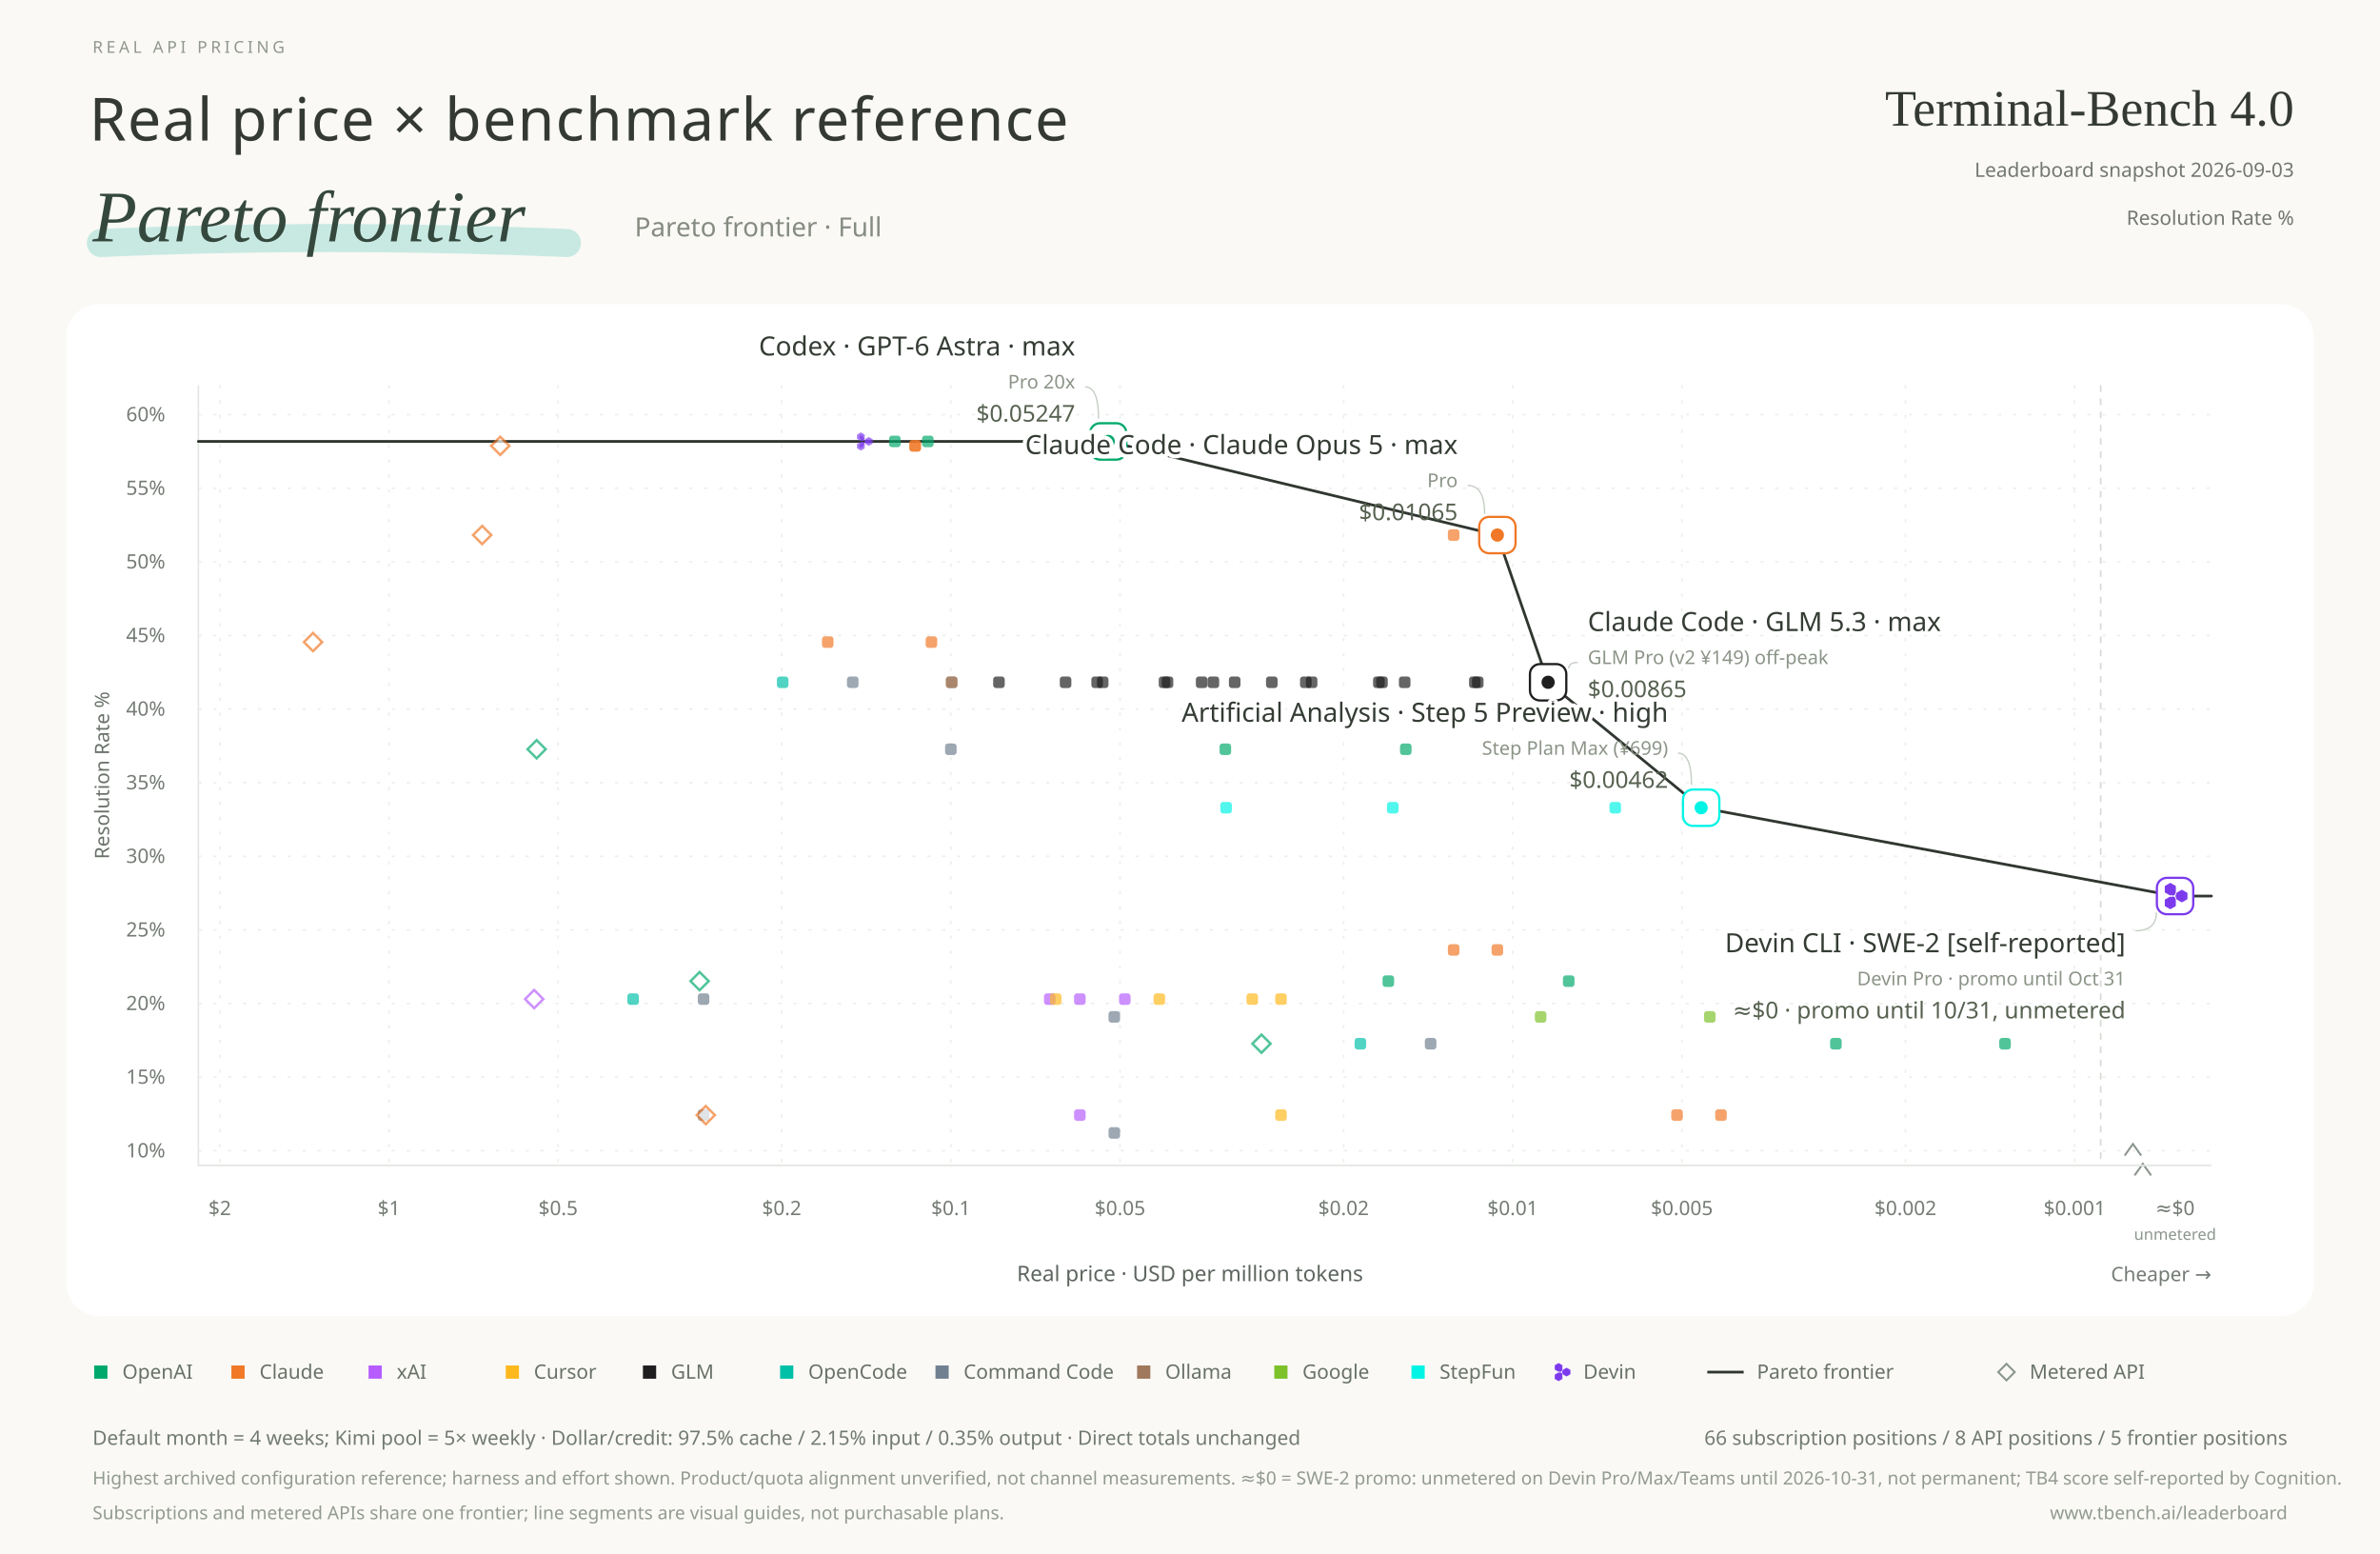
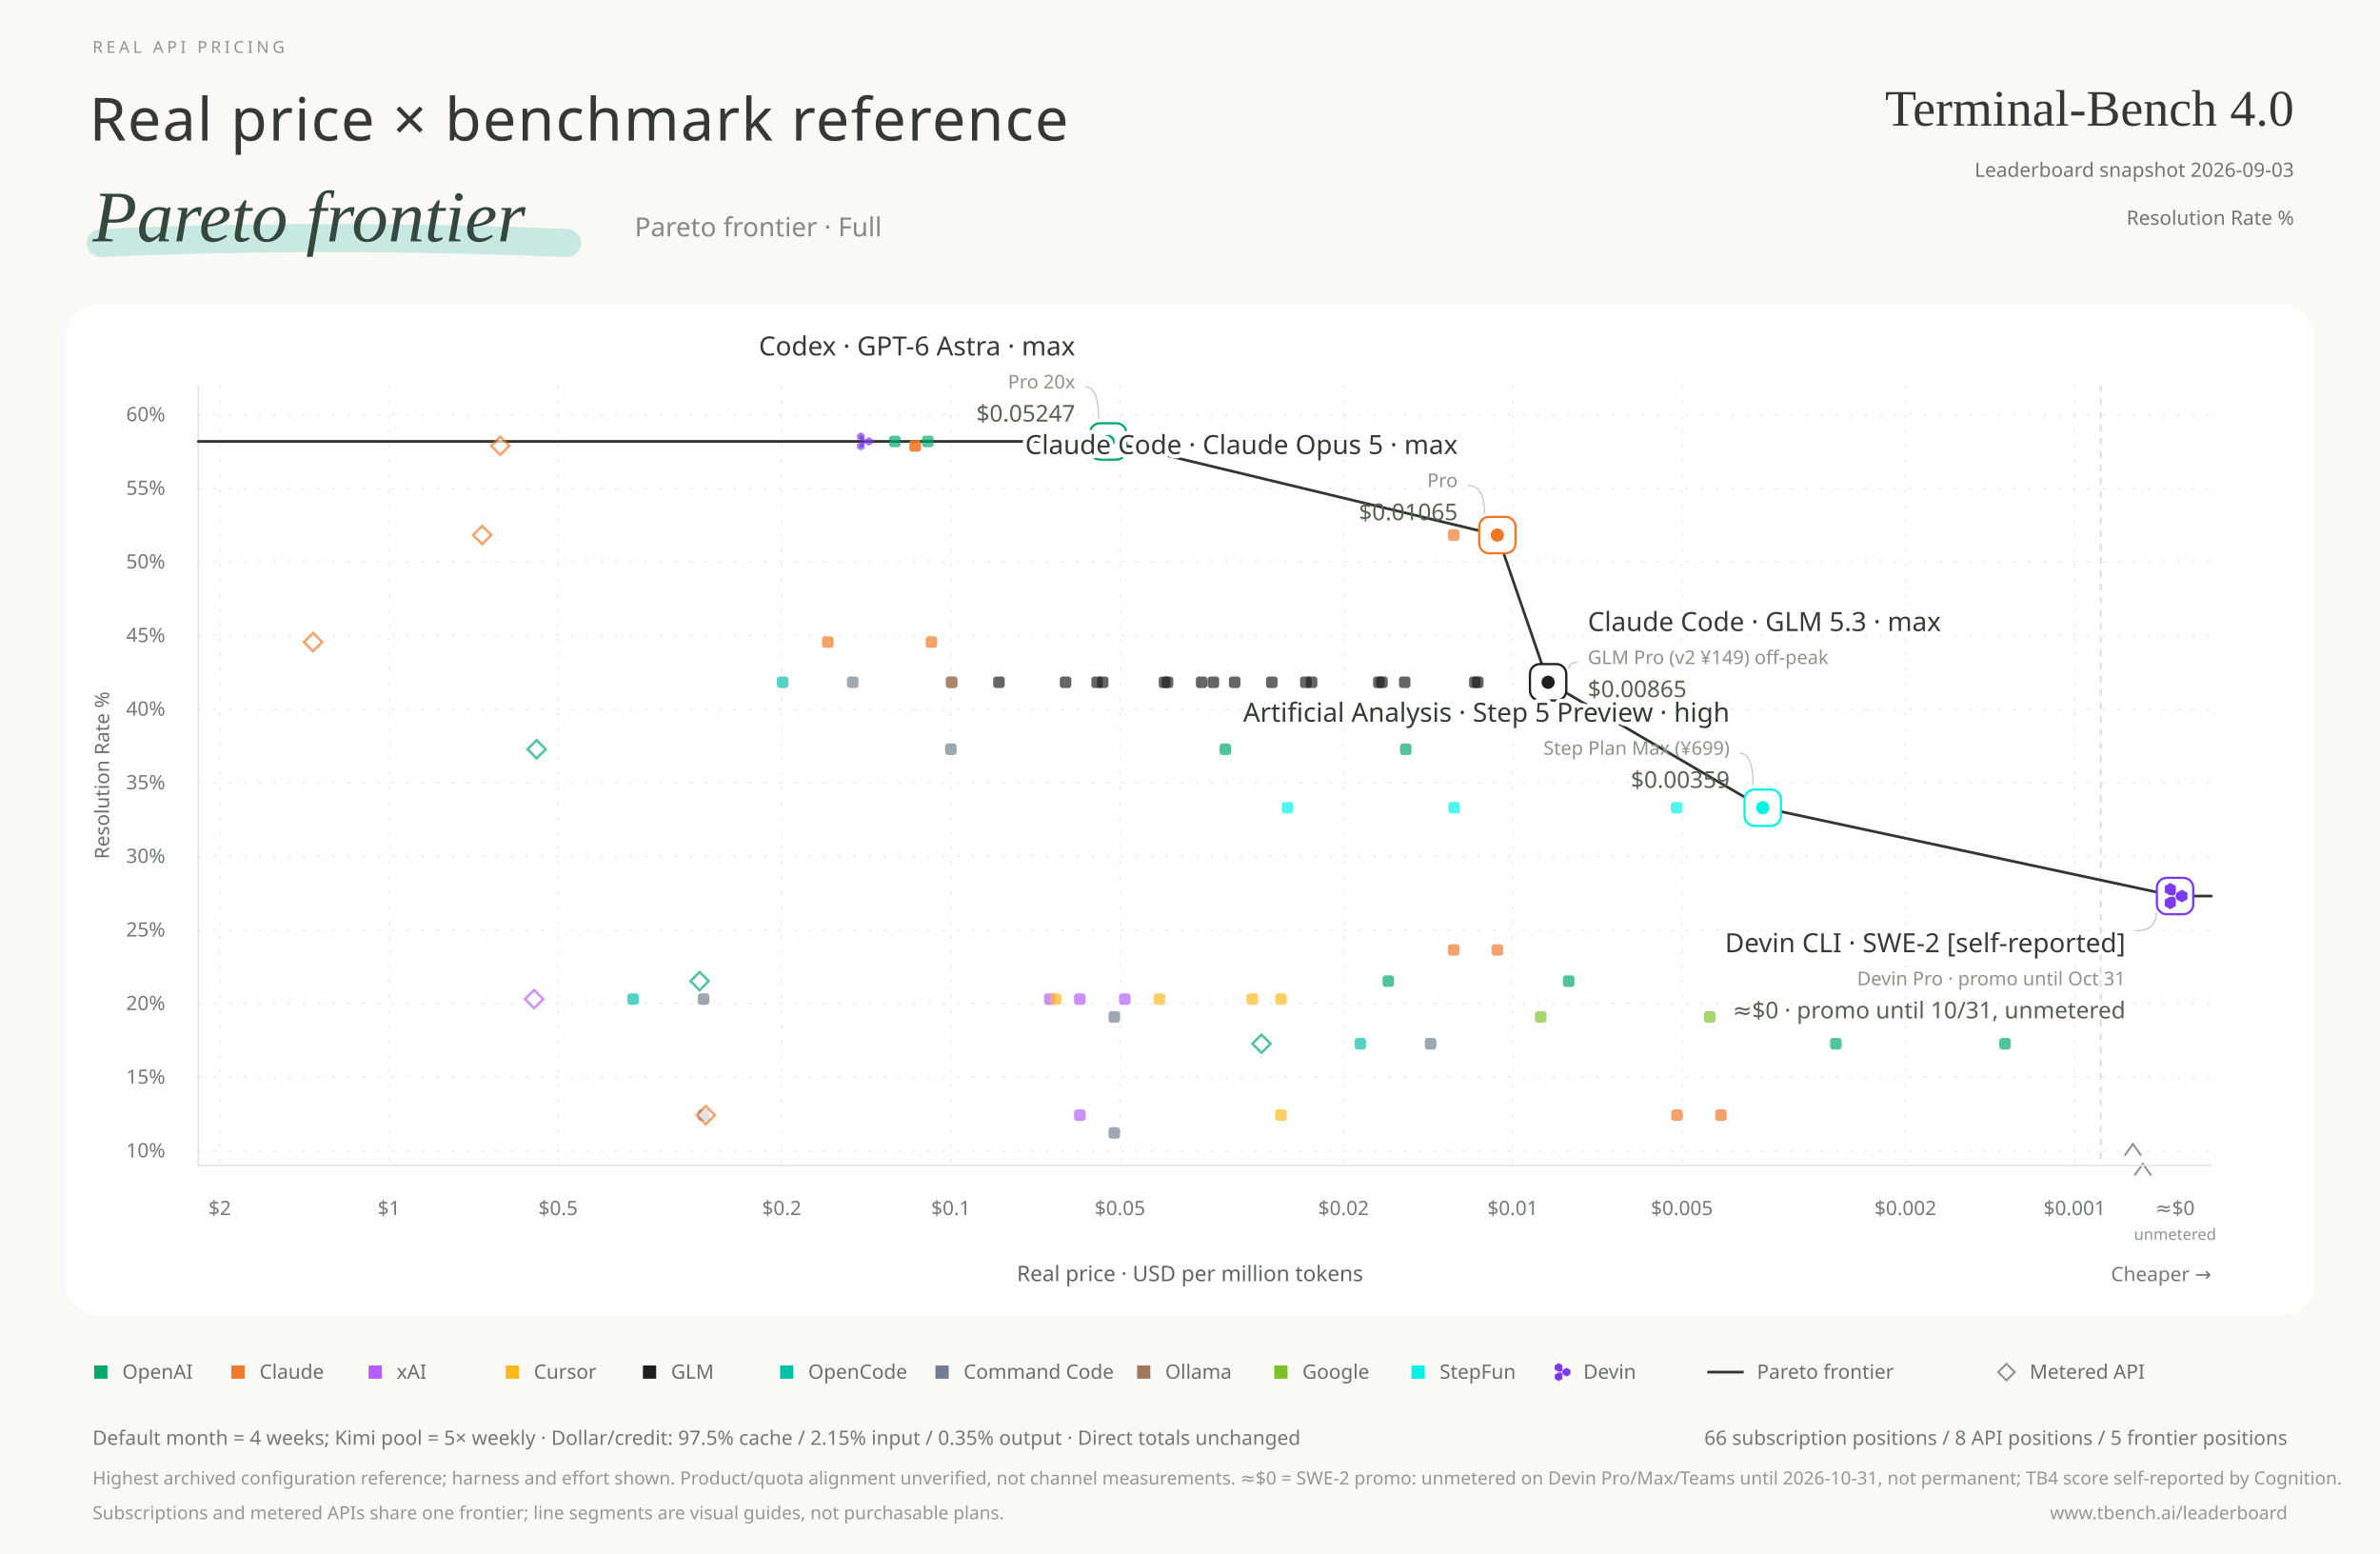
<svg xmlns="http://www.w3.org/2000/svg" width="1440" height="940" viewBox="0 0 1440 940" role="img" aria-labelledby="title desc">
  <style>text{font-family:"Microsoft YaHei","Segoe UI",sans-serif} .serif{font-family:"Times New Roman",serif} .number{font-family:"Segoe UI",sans-serif;font-variant-numeric:tabular-nums} .label-name{paint-order:stroke;stroke:#fff;stroke-width:5px;stroke-linejoin:round} .point:hover{opacity:1}</style>
  <rect width="1440" height="940" fill="#FAF9F6" />
  <text x="56.000" y="32.000" font-size="10" fill="#90968D" text-anchor="start" font-weight="400" letter-spacing="2.1">REAL API PRICING</text>
  <text x="54.000" y="85.000" font-size="36" fill="#343A33" text-anchor="start" font-weight="300" letter-spacing=".8">Real price × benchmark reference</text>
  <path d="M61 147 Q197 141 343 147" stroke="#9FDDD0" stroke-width="17" stroke-linecap="round" opacity=".55" fill="none" />
  <text x="56.000" y="146.000" font-size="44" fill="#35483E" text-anchor="start" font-weight="400" class="serif" font-style="italic">Pareto frontier</text>
  <text x="384.000" y="143.000" font-size="16" fill="#858B81" text-anchor="start" font-weight="300">Pareto frontier · Full</text>
  <text x="1388.000" y="76.000" font-size="31" fill="#343A33" text-anchor="end" font-weight="400" class="serif">Terminal-Bench 4.0</text>
  <text x="1388.000" y="107.000" font-size="12" fill="#737771" text-anchor="end" font-weight="400">Leaderboard snapshot  2026-09-03</text>
  <text x="1388.000" y="136.000" font-size="12" fill="#737771" text-anchor="end" font-weight="400">Resolution Rate %</text>
  <rect x="40" y="184" width="1360" height="612" rx="20" fill="#FFFFFF" />
  <path d="M1255.232 233V705" stroke="#E8EBE7" stroke-dasharray="2 7" opacity=".8" />
  <text x="1255.232" y="735.000" font-size="12" fill="#747B74" text-anchor="middle" font-weight="400" class="number">$0.001</text>
  <path d="M1152.892 233V705" stroke="#E8EBE7" stroke-dasharray="2 7" opacity=".8" />
  <text x="1152.892" y="735.000" font-size="12" fill="#747B74" text-anchor="middle" font-weight="400" class="number">$0.002</text>
  <path d="M1017.606 233V705" stroke="#E8EBE7" stroke-dasharray="2 7" opacity=".8" />
  <text x="1017.606" y="735.000" font-size="12" fill="#747B74" text-anchor="middle" font-weight="400" class="number">$0.005</text>
  <path d="M915.266 233V705" stroke="#E8EBE7" stroke-dasharray="2 7" opacity=".8" />
  <text x="915.266" y="735.000" font-size="12" fill="#747B74" text-anchor="middle" font-weight="400" class="number">$0.01</text>
  <path d="M812.926 233V705" stroke="#E8EBE7" stroke-dasharray="2 7" opacity=".8" />
  <text x="812.926" y="735.000" font-size="12" fill="#747B74" text-anchor="middle" font-weight="400" class="number">$0.02</text>
  <path d="M677.640 233V705" stroke="#E8EBE7" stroke-dasharray="2 7" opacity=".8" />
  <text x="677.640" y="735.000" font-size="12" fill="#747B74" text-anchor="middle" font-weight="400" class="number">$0.05</text>
  <path d="M575.300 233V705" stroke="#E8EBE7" stroke-dasharray="2 7" opacity=".8" />
  <text x="575.300" y="735.000" font-size="12" fill="#747B74" text-anchor="middle" font-weight="400" class="number">$0.1</text>
  <path d="M472.960 233V705" stroke="#E8EBE7" stroke-dasharray="2 7" opacity=".8" />
  <text x="472.960" y="735.000" font-size="12" fill="#747B74" text-anchor="middle" font-weight="400" class="number">$0.2</text>
  <path d="M337.674 233V705" stroke="#E8EBE7" stroke-dasharray="2 7" opacity=".8" />
  <text x="337.674" y="735.000" font-size="12" fill="#747B74" text-anchor="middle" font-weight="400" class="number">$0.5</text>
  <path d="M235.334 233V705" stroke="#E8EBE7" stroke-dasharray="2 7" opacity=".8" />
  <text x="235.334" y="735.000" font-size="12" fill="#747B74" text-anchor="middle" font-weight="400" class="number">$1</text>
  <path d="M132.994 233V705" stroke="#E8EBE7" stroke-dasharray="2 7" opacity=".8" />
  <text x="132.994" y="735.000" font-size="12" fill="#747B74" text-anchor="middle" font-weight="400" class="number">$2</text>
  <path d="M1271.010 233V705" stroke="#D6DBD5" stroke-dasharray="4 4" />
  <path d="M1285.505 699l5 -7 5 7M1291.505 711l5 -7 5 7" stroke="#8B958D" stroke-width="1.2" fill="none" />
  <text x="1316.000" y="735.000" font-size="12" fill="#747B74" text-anchor="middle" font-weight="400" class="number">≈$0</text>
  <text x="1316.000" y="750.000" font-size="9.5" fill="#8B958D" text-anchor="middle" font-weight="400">unmetered</text>
  <path d="M120 696.094H1338" stroke="#E8EBE7" stroke-dasharray="2 7" opacity=".8" />
  <text x="100.000" y="700.094" font-size="12" fill="#747B74" text-anchor="end" font-weight="400" class="number">10%</text>
  <path d="M120 651.566H1338" stroke="#E8EBE7" stroke-dasharray="2 7" opacity=".8" />
  <text x="100.000" y="655.566" font-size="12" fill="#747B74" text-anchor="end" font-weight="400" class="number">15%</text>
  <path d="M120 607.038H1338" stroke="#E8EBE7" stroke-dasharray="2 7" opacity=".8" />
  <text x="100.000" y="611.038" font-size="12" fill="#747B74" text-anchor="end" font-weight="400" class="number">20%</text>
  <path d="M120 562.509H1338" stroke="#E8EBE7" stroke-dasharray="2 7" opacity=".8" />
  <text x="100.000" y="566.509" font-size="12" fill="#747B74" text-anchor="end" font-weight="400" class="number">25%</text>
  <path d="M120 517.981H1338" stroke="#E8EBE7" stroke-dasharray="2 7" opacity=".8" />
  <text x="100.000" y="521.981" font-size="12" fill="#747B74" text-anchor="end" font-weight="400" class="number">30%</text>
  <path d="M120 473.453H1338" stroke="#E8EBE7" stroke-dasharray="2 7" opacity=".8" />
  <text x="100.000" y="477.453" font-size="12" fill="#747B74" text-anchor="end" font-weight="400" class="number">35%</text>
  <path d="M120 428.925H1338" stroke="#E8EBE7" stroke-dasharray="2 7" opacity=".8" />
  <text x="100.000" y="432.925" font-size="12" fill="#747B74" text-anchor="end" font-weight="400" class="number">40%</text>
  <path d="M120 384.396H1338" stroke="#E8EBE7" stroke-dasharray="2 7" opacity=".8" />
  <text x="100.000" y="388.396" font-size="12" fill="#747B74" text-anchor="end" font-weight="400" class="number">45%</text>
  <path d="M120 339.868H1338" stroke="#E8EBE7" stroke-dasharray="2 7" opacity=".8" />
  <text x="100.000" y="343.868" font-size="12" fill="#747B74" text-anchor="end" font-weight="400" class="number">50%</text>
  <path d="M120 295.340H1338" stroke="#E8EBE7" stroke-dasharray="2 7" opacity=".8" />
  <text x="100.000" y="299.340" font-size="12" fill="#747B74" text-anchor="end" font-weight="400" class="number">55%</text>
  <path d="M120 250.811H1338" stroke="#E8EBE7" stroke-dasharray="2 7" opacity=".8" />
  <text x="100.000" y="254.811" font-size="12" fill="#747B74" text-anchor="end" font-weight="400" class="number">60%</text>
  <path d="M120 233V705H1338" fill="none" stroke="#E3E7E2" />
  <text x="66.000" y="469.000" font-size="12" fill="#697169" text-anchor="middle" font-weight="400" transform="rotate(-90 66 469.0)">Resolution Rate %</text>
  <text x="720.000" y="775.000" font-size="13" fill="#5D655E" text-anchor="middle" font-weight="400">Real price · USD per million tokens</text>
  <text x="1338.000" y="775.000" font-size="12" fill="#737B74" text-anchor="end" font-weight="400">Cheaper →</text>
-   <path id="frontier" d="M120.000,267.020 L670.521,267.020 L905.968,323.660 L936.679,412.716 L1029.277,488.592 L1316.000,542.026 L1338.000,542.026" fill="none" stroke="#303630" stroke-width="1.65" stroke-linecap="round" stroke-linejoin="round" />
+   <path id="frontier" d="M120.000,267.020 L670.521,267.020 L905.968,323.660 L936.679,412.716 L1066.519,488.592 L1316.000,542.026 L1338.000,542.026" fill="none" stroke="#303630" stroke-width="1.65" stroke-linecap="round" stroke-linejoin="round" />
  <g class="point" data-billing="subscription" data-frontier="false" data-price="0.03247" data-score="37.27" data-x="741.380" data-y="453.237" transform="translate(741.380 453.237)">
    <rect x="-3.5" y="-3.5" width="7" height="7" rx="1.8" fill="#00A86B" opacity=".68" />
  </g>
  <g class="point" data-billing="subscription" data-frontier="false" data-price="0.0155" data-score="37.27" data-x="850.560" data-y="453.237" transform="translate(850.560 453.237)">
    <rect x="-3.5" y="-3.5" width="7" height="7" rx="1.8" fill="#00A86B" opacity=".68" />
  </g>
  <g class="point" data-billing="subscription" data-frontier="false" data-price="0.00266" data-score="17.27" data-x="1110.787" data-y="631.350" transform="translate(1110.787 631.350)">
    <rect x="-3.5" y="-3.5" width="7" height="7" rx="1.8" fill="#00A86B" opacity=".68" />
  </g>
  <g class="point" data-billing="subscription" data-frontier="false" data-price="0.00133" data-score="17.27" data-x="1213.127" data-y="631.350" transform="translate(1213.127 631.350)">
    <rect x="-3.5" y="-3.5" width="7" height="7" rx="1.8" fill="#00A86B" opacity=".68" />
  </g>
  <g class="point" data-billing="subscription" data-frontier="false" data-price="0.12579" data-score="58.18" data-x="541.424" data-y="267.020" transform="translate(541.424 267.020)">
    <rect x="-3.5" y="-3.5" width="7" height="7" rx="1.8" fill="#00A86B" opacity=".68" />
  </g>
  <g class="point" data-billing="subscription" data-frontier="true" data-price="0.05247" data-score="58.18" data-x="670.521" data-y="267.020" transform="translate(670.521 267.020)">
    <rect x="-11" y="-11" width="22" height="22" rx="6" fill="#FFF" stroke="#00A86B" stroke-width="1.35" />
    <circle r="4" fill="#00A86B" />
  </g>
  <g class="point" data-billing="subscription" data-frontier="false" data-price="0.14265" data-score="58.18" data-x="522.853" data-y="267.020" transform="translate(522.853 267.020)">
    <path d="M0.11,-1.63 L-1.97,-0.43 L-4.05,-1.63 L-4.05,-4.03 L-1.97,-5.23 L0.11,-4.03Z M0.11,4.03 L-1.97,5.23 L-4.05,4.03 L-4.05,1.63 L-1.97,0.43 L0.11,1.63Z M4.91,1.20 L2.83,2.40 L0.75,1.20 L0.75,-1.20 L2.83,-2.40 L4.91,-1.20Z" fill="#7C3AED" opacity="0.68" stroke="#7C3AED" stroke-width="0.43" stroke-linejoin="round" />
    <path d="M-0.89,-1.27 L-1.87,-2.69 M-0.89,1.27 L-1.87,2.69 M1.27,0.00 L2.69,0.00" stroke="#7C3AED" stroke-width="2.16" stroke-linecap="round" opacity="0.68" fill="none" />
  </g>
  <g class="point" data-billing="subscription" data-frontier="false" data-price="0.00892" data-score="19.09" data-x="932.140" data-y="615.142" transform="translate(932.140 615.142)">
    <rect x="-3.5" y="-3.5" width="7" height="7" rx="1.8" fill="#7CC12A" opacity=".68" />
  </g>
  <g class="point" data-billing="subscription" data-frontier="false" data-price="0.00446" data-score="19.09" data-x="1034.480" data-y="615.142" transform="translate(1034.480 615.142)">
    <rect x="-3.5" y="-3.5" width="7" height="7" rx="1.8" fill="#7CC12A" opacity=".68" />
  </g>
  <g class="point" data-billing="subscription" data-frontier="true" data-price="0.01065" data-score="51.82" data-x="905.968" data-y="323.660" transform="translate(905.968 323.660)">
    <rect x="-11" y="-11" width="22" height="22" rx="6" fill="#FFF" stroke="#F07826" stroke-width="1.35" />
    <circle r="4" fill="#F07826" />
  </g>
  <g class="point" data-billing="subscription" data-frontier="false" data-price="0.01274" data-score="51.82" data-x="879.512" data-y="323.660" transform="translate(879.512 323.660)">
    <rect x="-3.5" y="-3.5" width="7" height="7" rx="1.8" fill="#F07826" opacity=".68" />
  </g>
  <g class="point" data-billing="subscription" data-frontier="false" data-price="0.11574" data-score="57.88" data-x="553.718" data-y="269.691" transform="translate(553.718 269.691)">
    <rect x="-3.5" y="-3.5" width="7" height="7" rx="1.8" fill="#F07826" opacity=".68" />
  </g>
  <g class="point" data-billing="subscription" data-frontier="false" data-price="0.05894" data-score="20.3" data-x="653.353" data-y="604.366" transform="translate(653.353 604.366)">
    <rect x="-3.5" y="-3.5" width="7" height="7" rx="1.8" fill="#B65CFF" opacity=".68" />
  </g>
  <g class="point" data-billing="subscription" data-frontier="false" data-price="0.04902" data-score="20.3" data-x="680.563" data-y="604.366" transform="translate(680.563 604.366)">
    <rect x="-3.5" y="-3.5" width="7" height="7" rx="1.8" fill="#B65CFF" opacity=".68" />
  </g>
  <g class="point" data-billing="subscription" data-frontier="false" data-price="0.06667" data-score="20.3" data-x="635.158" data-y="604.366" transform="translate(635.158 604.366)">
    <rect x="-3.5" y="-3.5" width="7" height="7" rx="1.8" fill="#B65CFF" opacity=".68" />
  </g>
  <g class="point" data-billing="subscription" data-frontier="false" data-price="0.02585" data-score="20.3" data-x="775.044" data-y="604.366" transform="translate(775.044 604.366)">
    <rect x="-3.5" y="-3.5" width="7" height="7" rx="1.8" fill="#FFB81C" opacity=".68" />
  </g>
  <g class="point" data-billing="subscription" data-frontier="false" data-price="0.06506" data-score="20.3" data-x="638.767" data-y="604.366" transform="translate(638.767 604.366)">
    <rect x="-3.5" y="-3.5" width="7" height="7" rx="1.8" fill="#FFB81C" opacity=".68" />
  </g>
  <g class="point" data-billing="subscription" data-frontier="false" data-price="0.04255" data-score="20.3" data-x="701.462" data-y="604.366" transform="translate(701.462 604.366)">
    <rect x="-3.5" y="-3.5" width="7" height="7" rx="1.8" fill="#FFB81C" opacity=".68" />
  </g>
  <g class="point" data-billing="subscription" data-frontier="false" data-price="0.02908" data-score="20.3" data-x="757.660" data-y="604.366" transform="translate(757.660 604.366)">
    <rect x="-3.5" y="-3.5" width="7" height="7" rx="1.8" fill="#FFB81C" opacity=".68" />
  </g>
  <g class="point" data-billing="subscription" data-frontier="false" data-price="0.08211" data-score="41.82" data-x="604.403" data-y="412.716" transform="translate(604.403 412.716)">
    <rect x="-3.5" y="-3.5" width="7" height="7" rx="1.8" fill="#1E1E1E" opacity=".68" />
  </g>
  <g class="point" data-billing="subscription" data-frontier="false" data-price="0.05491" data-score="41.82" data-x="663.810" data-y="412.716" transform="translate(663.810 412.716)">
    <rect x="-3.5" y="-3.5" width="7" height="7" rx="1.8" fill="#1E1E1E" opacity=".68" />
  </g>
  <g class="point" data-billing="subscription" data-frontier="false" data-price="0.04115" data-score="41.82" data-x="706.401" data-y="412.716" transform="translate(706.401 412.716)">
    <rect x="-3.5" y="-3.5" width="7" height="7" rx="1.8" fill="#1E1E1E" opacity=".68" />
  </g>
  <g class="point" data-billing="subscription" data-frontier="false" data-price="0.0341" data-score="41.82" data-x="734.148" data-y="412.716" transform="translate(734.148 412.716)">
    <rect x="-3.5" y="-3.5" width="7" height="7" rx="1.8" fill="#1E1E1E" opacity=".68" />
  </g>
  <g class="point" data-billing="subscription" data-frontier="false" data-price="0.0228" data-score="41.82" data-x="793.581" data-y="412.716" transform="translate(793.581 412.716)">
    <rect x="-3.5" y="-3.5" width="7" height="7" rx="1.8" fill="#1E1E1E" opacity=".68" />
  </g>
  <g class="point" data-billing="subscription" data-frontier="false" data-price="0.01709" data-score="41.82" data-x="836.142" data-y="412.716" transform="translate(836.142 412.716)">
    <rect x="-3.5" y="-3.5" width="7" height="7" rx="1.8" fill="#1E1E1E" opacity=".68" />
  </g>
  <g class="point" data-billing="subscription" data-frontier="false" data-price="0.06249" data-score="41.82" data-x="644.718" data-y="412.716" transform="translate(644.718 412.716)">
    <rect x="-3.5" y="-3.5" width="7" height="7" rx="1.8" fill="#1E1E1E" opacity=".68" />
  </g>
  <g class="point" data-billing="subscription" data-frontier="false" data-price="0.04166" data-score="41.82" data-x="704.583" data-y="412.716" transform="translate(704.583 412.716)">
    <rect x="-3.5" y="-3.5" width="7" height="7" rx="1.8" fill="#1E1E1E" opacity=".68" />
  </g>
  <g class="point" data-billing="subscription" data-frontier="false" data-price="0.03125" data-score="41.82" data-x="747.034" data-y="412.716" transform="translate(747.034 412.716)">
    <rect x="-3.5" y="-3.5" width="7" height="7" rx="1.8" fill="#1E1E1E" opacity=".68" />
  </g>
  <g class="point" data-billing="subscription" data-frontier="false" data-price="0.01731" data-score="41.82" data-x="834.253" data-y="412.716" transform="translate(834.253 412.716)">
    <rect x="-3.5" y="-3.5" width="7" height="7" rx="1.8" fill="#1E1E1E" opacity=".68" />
  </g>
  <g class="point" data-billing="subscription" data-frontier="false" data-price="0.01154" data-score="41.82" data-x="894.118" data-y="412.716" transform="translate(894.118 412.716)">
    <rect x="-3.5" y="-3.5" width="7" height="7" rx="1.8" fill="#1E1E1E" opacity=".68" />
  </g>
  <g class="point" data-billing="subscription" data-frontier="true" data-price="0.00865" data-score="41.82" data-x="936.679" data-y="412.716" transform="translate(936.679 412.716)">
    <rect x="-11" y="-11" width="22" height="22" rx="6" fill="#FFF" stroke="#1E1E1E" stroke-width="1.35" />
    <circle r="4" fill="#1E1E1E" />
  </g>
  <g class="point" data-billing="subscription" data-frontier="false" data-price="0.05367" data-score="41.82" data-x="667.182" data-y="412.716" transform="translate(667.182 412.716)">
    <rect x="-3.5" y="-3.5" width="7" height="7" rx="1.8" fill="#1E1E1E" opacity=".68" />
  </g>
  <g class="point" data-billing="subscription" data-frontier="false" data-price="0.03578" data-score="41.82" data-x="727.047" data-y="412.716" transform="translate(727.047 412.716)">
    <rect x="-3.5" y="-3.5" width="7" height="7" rx="1.8" fill="#1E1E1E" opacity=".68" />
  </g>
  <g class="point" data-billing="subscription" data-frontier="false" data-price="0.02684" data-score="41.82" data-x="769.495" data-y="412.716" transform="translate(769.495 412.716)">
    <rect x="-3.5" y="-3.5" width="7" height="7" rx="1.8" fill="#1E1E1E" opacity=".68" />
  </g>
  <g class="point" data-billing="subscription" data-frontier="false" data-price="0.02335" data-score="41.82" data-x="790.061" data-y="412.716" transform="translate(790.061 412.716)">
    <rect x="-3.5" y="-3.5" width="7" height="7" rx="1.8" fill="#1E1E1E" opacity=".68" />
  </g>
  <g class="point" data-billing="subscription" data-frontier="false" data-price="0.01557" data-score="41.82" data-x="849.895" data-y="412.716" transform="translate(849.895 412.716)">
    <rect x="-3.5" y="-3.5" width="7" height="7" rx="1.8" fill="#1E1E1E" opacity=".68" />
  </g>
  <g class="point" data-billing="subscription" data-frontier="false" data-price="0.01168" data-score="41.82" data-x="892.338" data-y="412.716" transform="translate(892.338 412.716)">
    <rect x="-3.5" y="-3.5" width="7" height="7" rx="1.8" fill="#1E1E1E" opacity=".68" />
  </g>
  <g class="point" data-billing="subscription" data-frontier="false" data-price="0.36765" data-score="20.3" data-x="383.072" data-y="604.366" transform="translate(383.072 604.366)">
    <rect x="-3.5" y="-3.5" width="7" height="7" rx="1.8" fill="#00C0A8" opacity=".68" />
  </g>
  <g class="point" data-billing="subscription" data-frontier="false" data-price="0.01867" data-score="17.27" data-x="823.086" data-y="631.350" transform="translate(823.086 631.350)">
    <rect x="-3.5" y="-3.5" width="7" height="7" rx="1.8" fill="#00C0A8" opacity=".68" />
  </g>
  <g class="point" data-billing="subscription" data-frontier="false" data-price="0.1992" data-score="41.82" data-x="473.552" data-y="412.716" transform="translate(473.552 412.716)">
    <rect x="-3.5" y="-3.5" width="7" height="7" rx="1.8" fill="#00C0A8" opacity=".68" />
  </g>
  <g class="point" data-billing="subscription" data-frontier="false" data-price="0.1" data-score="37.27" data-x="575.300" data-y="453.237" transform="translate(575.300 453.237)">
    <rect x="-3.5" y="-3.5" width="7" height="7" rx="1.8" fill="#708090" opacity=".68" />
  </g>
  <g class="point" data-billing="subscription" data-frontier="false" data-price="0.05118" data-score="19.09" data-x="674.196" data-y="615.142" transform="translate(674.196 615.142)">
    <rect x="-3.5" y="-3.5" width="7" height="7" rx="1.8" fill="#708090" opacity=".68" />
  </g>
  <g class="point" data-billing="subscription" data-frontier="false" data-price="0.014" data-score="17.27" data-x="865.588" data-y="631.350" transform="translate(865.588 631.350)">
    <rect x="-3.5" y="-3.5" width="7" height="7" rx="1.8" fill="#708090" opacity=".68" />
  </g>
  <g class="point" data-billing="subscription" data-frontier="false" data-price="0.14948" data-score="41.82" data-x="515.948" data-y="412.716" transform="translate(515.948 412.716)">
    <rect x="-3.5" y="-3.5" width="7" height="7" rx="1.8" fill="#708090" opacity=".68" />
  </g>
  <g class="point" data-billing="subscription" data-frontier="false" data-price="0.27548" data-score="12.42" data-x="425.685" data-y="674.543" transform="translate(425.685 674.543)">
    <rect x="-3.5" y="-3.5" width="7" height="7" rx="1.8" fill="#708090" opacity=".68" />
  </g>
  <g class="point" data-billing="subscription" data-frontier="false" data-price="0.27548" data-score="20.3" data-x="425.685" data-y="604.366" transform="translate(425.685 604.366)">
    <rect x="-3.5" y="-3.5" width="7" height="7" rx="1.8" fill="#708090" opacity=".68" />
  </g>
  <g class="point" data-billing="subscription" data-frontier="false" data-price="0.05118" data-score="11.21" data-x="674.196" data-y="685.318" transform="translate(674.196 685.318)">
    <rect x="-3.5" y="-3.5" width="7" height="7" rx="1.8" fill="#708090" opacity=".68" />
  </g>
  <g class="point" data-billing="subscription" data-frontier="false" data-price="0.09965" data-score="41.82" data-x="575.818" data-y="412.716" transform="translate(575.818 412.716)">
    <rect x="-3.5" y="-3.5" width="7" height="7" rx="1.8" fill="#A0785C" opacity=".68" />
  </g>
  <g class="point" data-billing="subscription" data-frontier="false" data-price="0.09967" data-score="41.82" data-x="575.788" data-y="412.716" transform="translate(575.788 412.716)">
    <rect x="-3.5" y="-3.5" width="7" height="7" rx="1.8" fill="#A0785C" opacity=".68" />
  </g>
-   <g class="point" data-billing="subscription" data-frontier="false" data-price="0.03237" data-score="33.3" data-x="741.835" data-y="488.592" transform="translate(741.835 488.592)">
+   <g class="point" data-billing="subscription" data-frontier="false" data-price="0.02517" data-score="33.3" data-x="778.980" data-y="488.592" transform="translate(778.980 488.592)">
    <rect x="-3.5" y="-3.5" width="7" height="7" rx="1.8" fill="#00F4E5" opacity=".68" />
  </g>
-   <g class="point" data-billing="subscription" data-frontier="false" data-price="0.01635" data-score="33.3" data-x="842.677" data-y="488.592" transform="translate(842.677 488.592)">
+   <g class="point" data-billing="subscription" data-frontier="false" data-price="0.01272" data-score="33.3" data-x="879.744" data-y="488.592" transform="translate(879.744 488.592)">
    <rect x="-3.5" y="-3.5" width="7" height="7" rx="1.8" fill="#00F4E5" opacity=".68" />
  </g>
-   <g class="point" data-billing="subscription" data-frontier="false" data-price="0.00657" data-score="33.3" data-x="977.288" data-y="488.592" transform="translate(977.288 488.592)">
+   <g class="point" data-billing="subscription" data-frontier="false" data-price="0.00511" data-score="33.3" data-x="1014.393" data-y="488.592" transform="translate(1014.393 488.592)">
    <rect x="-3.5" y="-3.5" width="7" height="7" rx="1.8" fill="#00F4E5" opacity=".68" />
  </g>
-   <g class="point" data-billing="subscription" data-frontier="true" data-price="0.00462" data-score="33.3" data-x="1029.277" data-y="488.592" transform="translate(1029.277 488.592)">
+   <g class="point" data-billing="subscription" data-frontier="true" data-price="0.00359" data-score="33.3" data-x="1066.519" data-y="488.592" transform="translate(1066.519 488.592)">
    <rect x="-11" y="-11" width="22" height="22" rx="6" fill="#FFF" stroke="#00F4E5" stroke-width="1.35" />
    <circle r="4" fill="#00F4E5" />
  </g>
  <g class="point" data-billing="subscription" data-frontier="false" data-price="0.01665" data-score="21.52" data-x="839.993" data-y="593.501" transform="translate(839.993 593.501)">
    <rect x="-3.5" y="-3.5" width="7" height="7" rx="1.8" fill="#00A86B" opacity=".68" />
  </g>
  <g class="point" data-billing="subscription" data-frontier="false" data-price="0.00795" data-score="21.52" data-x="949.138" data-y="593.501" transform="translate(949.138 593.501)">
    <rect x="-3.5" y="-3.5" width="7" height="7" rx="1.8" fill="#00A86B" opacity=".68" />
  </g>
  <g class="point" data-billing="subscription" data-frontier="false" data-price="0.00426" data-score="12.42" data-x="1041.254" data-y="674.543" transform="translate(1041.254 674.543)">
    <rect x="-3.5" y="-3.5" width="7" height="7" rx="1.8" fill="#F07826" opacity=".68" />
  </g>
  <g class="point" data-billing="subscription" data-frontier="false" data-price="0.01065" data-score="23.64" data-x="905.968" data-y="574.621" transform="translate(905.968 574.621)">
    <rect x="-3.5" y="-3.5" width="7" height="7" rx="1.8" fill="#F07826" opacity=".68" />
  </g>
  <g class="point" data-billing="subscription" data-frontier="false" data-price="0.0051" data-score="12.42" data-x="1014.682" data-y="674.543" transform="translate(1014.682 674.543)">
    <rect x="-3.5" y="-3.5" width="7" height="7" rx="1.8" fill="#F07826" opacity=".68" />
  </g>
  <g class="point" data-billing="subscription" data-frontier="false" data-price="0.01274" data-score="23.64" data-x="879.512" data-y="574.621" transform="translate(879.512 574.621)">
    <rect x="-3.5" y="-3.5" width="7" height="7" rx="1.8" fill="#F07826" opacity=".68" />
  </g>
  <g class="point" data-billing="subscription" data-frontier="false" data-price="0.1656" data-score="44.55" data-x="500.827" data-y="388.404" transform="translate(500.827 388.404)">
    <rect x="-3.5" y="-3.5" width="7" height="7" rx="1.8" fill="#F07826" opacity=".68" />
  </g>
  <g class="point" data-billing="subscription" data-frontier="false" data-price="0.10828" data-score="44.55" data-x="563.555" data-y="388.404" transform="translate(563.555 388.404)">
    <rect x="-3.5" y="-3.5" width="7" height="7" rx="1.8" fill="#F07826" opacity=".68" />
  </g>
  <g class="point" data-billing="subscription" data-frontier="false" data-price="0.11575" data-score="57.88" data-x="553.705" data-y="269.691" transform="translate(553.705 269.691)">
    <rect x="-3.5" y="-3.5" width="7" height="7" rx="1.8" fill="#F07826" opacity=".68" />
  </g>
  <g class="point" data-billing="subscription" data-frontier="false" data-price="0.10989" data-score="58.18" data-x="561.376" data-y="267.020" transform="translate(561.376 267.020)">
    <rect x="-3.5" y="-3.5" width="7" height="7" rx="1.8" fill="#00A86B" opacity=".68" />
  </g>
  <g class="point" data-billing="subscription" data-frontier="false" data-price="0.02585" data-score="12.42" data-x="775.044" data-y="674.543" transform="translate(775.044 674.543)">
    <rect x="-3.5" y="-3.5" width="7" height="7" rx="1.8" fill="#FFB81C" opacity=".68" />
  </g>
  <g class="point" data-billing="subscription" data-frontier="false" data-price="0.05894" data-score="12.42" data-x="653.353" data-y="674.543" transform="translate(653.353 674.543)">
    <rect x="-3.5" y="-3.5" width="7" height="7" rx="1.8" fill="#B65CFF" opacity=".68" />
  </g>
  <g class="point" data-billing="subscription" data-frontier="true" data-price="0.0" data-score="27.3" data-x="1316.000" data-y="542.026" transform="translate(1316.000 542.026)">
    <rect x="-11" y="-11" width="22" height="22" rx="6" fill="#FFF" stroke="#7C3AED" stroke-width="1.35" />
    <path d="M0.16,-2.38 L-2.87,-0.63 L-5.90,-2.38 L-5.90,-5.88 L-2.87,-7.63 L0.16,-5.88Z M0.16,5.88 L-2.87,7.63 L-5.90,5.88 L-5.90,2.38 L-2.87,0.63 L0.16,2.38Z M7.16,1.75 L4.13,3.50 L1.10,1.75 L1.10,-1.75 L4.13,-3.50 L7.16,-1.75Z" fill="#7C3AED" opacity="1.0" stroke="#7C3AED" stroke-width="0.63" stroke-linejoin="round" />
    <path d="M-1.29,-1.86 L-2.73,-3.92 M-1.29,1.86 L-2.73,3.92 M1.86,0.00 L3.92,0.00" stroke="#7C3AED" stroke-width="3.15" stroke-linecap="round" opacity="1.0" fill="none" />
  </g>
  <g class="point" data-billing="metered" data-frontier="false" data-price="0.546" data-score="37.27" data-x="324.680" data-y="453.237" transform="translate(324.680 453.237)">
    <path d="M0 -5.5L5.5 0 0 5.5 -5.5 0Z" fill="white" stroke="#00A86B" stroke-width="1.5" opacity=".68" />
  </g>
  <g class="point" data-billing="metered" data-frontier="false" data-price="0.5515" data-score="20.3" data-x="323.200" data-y="604.366" transform="translate(323.200 604.366)">
    <path d="M0 -5.5L5.5 0 0 5.5 -5.5 0Z" fill="white" stroke="#B65CFF" stroke-width="1.5" opacity=".68" />
  </g>
  <g class="point" data-billing="metered" data-frontier="false" data-price="0.6825" data-score="51.82" data-x="291.734" data-y="323.660" transform="translate(291.734 323.660)">
    <path d="M0 -5.5L5.5 0 0 5.5 -5.5 0Z" fill="white" stroke="#F07826" stroke-width="1.5" opacity=".68" />
  </g>
  <g class="point" data-billing="metered" data-frontier="false" data-price="0.273" data-score="12.42" data-x="427.020" data-y="674.543" transform="translate(427.020 674.543)">
    <path d="M0 -5.5L5.5 0 0 5.5 -5.5 0Z" fill="white" stroke="#F07826" stroke-width="1.5" opacity=".68" />
  </g>
  <g class="point" data-billing="metered" data-frontier="false" data-price="1.365" data-score="44.55" data-x="189.394" data-y="388.404" transform="translate(189.394 388.404)">
    <path d="M0 -5.5L5.5 0 0 5.5 -5.5 0Z" fill="white" stroke="#F07826" stroke-width="1.5" opacity=".68" />
  </g>
  <g class="point" data-billing="metered" data-frontier="false" data-price="0.63375" data-score="57.88" data-x="302.675" data-y="269.691" transform="translate(302.675 269.691)">
    <path d="M0 -5.5L5.5 0 0 5.5 -5.5 0Z" fill="white" stroke="#F07826" stroke-width="1.5" opacity=".68" />
  </g>
  <g class="point" data-billing="metered" data-frontier="false" data-price="0.28" data-score="21.52" data-x="423.282" data-y="593.501" transform="translate(423.282 593.501)">
    <path d="M0 -5.5L5.5 0 0 5.5 -5.5 0Z" fill="white" stroke="#00A86B" stroke-width="1.5" opacity=".68" />
  </g>
  <g class="point" data-billing="metered" data-frontier="false" data-price="0.028" data-score="17.27" data-x="763.248" data-y="631.350" transform="translate(763.248 631.350)">
    <path d="M0 -5.5L5.5 0 0 5.5 -5.5 0Z" fill="white" stroke="#00A86B" stroke-width="1.5" opacity=".68" />
  </g>
  <g class="front-label" data-model="gpt-6-astra">
    <path d="M664.663,253.211Q664.663,234.020 656.521,234.020" stroke="#C4CDC3" stroke-width=".8" fill="none" />
    <text x="650.521" y="215.020" font-size="16" fill="#343C34" text-anchor="end" font-weight="400" class="label-name">Codex · GPT-6 Astra · max</text>
    <text x="650.521" y="235.020" font-size="11.5" fill="#8B9487" text-anchor="end" font-weight="400">Pro 20x</text>
    <text x="650.521" y="255.020" font-size="14" fill="#566150" text-anchor="end" font-weight="400" class="number">$0.05247</text>
  </g>
  <g class="front-label" data-model="claude-opus-5">
    <path d="M898.251,310.797Q898.251,293.660 887.968,293.660" stroke="#C4CDC3" stroke-width=".8" fill="none" />
    <text x="881.968" y="274.660" font-size="16" fill="#343C34" text-anchor="end" font-weight="400" class="label-name">Claude Code · Claude Opus 5 · max</text>
    <text x="881.968" y="294.660" font-size="11.5" fill="#8B9487" text-anchor="end" font-weight="400">Pro</text>
    <text x="881.968" y="314.660" font-size="14" fill="#566150" text-anchor="end" font-weight="400" class="number">$0.01065</text>
  </g>
  <g class="front-label" data-model="glm-5.3">
    <path d="M949.159,404.396Q949.159,400.716 954.679,400.716" stroke="#C4CDC3" stroke-width=".8" fill="none" />
    <text x="960.679" y="381.716" font-size="16" fill="#343C34" text-anchor="start" font-weight="400" class="label-name">Claude Code · GLM 5.3 · max</text>
    <text x="960.679" y="401.716" font-size="11.5" fill="#8B9487" text-anchor="start" font-weight="400">GLM Pro (v2 ¥149) off-peak</text>
    <text x="960.679" y="421.716" font-size="14" fill="#566150" text-anchor="start" font-weight="400" class="number">$0.00865</text>
  </g>
  <g class="front-label" data-model="step-5-preview">
-     <path d="M1023.418,474.784Q1023.418,455.592 1015.277,455.592" stroke="#C4CDC3" stroke-width=".8" fill="none" />
-     <text x="1009.277" y="436.592" font-size="16" fill="#343C34" text-anchor="end" font-weight="400" class="label-name">Artificial Analysis · Step 5 Preview · high</text>
-     <text x="1009.277" y="456.592" font-size="11.5" fill="#8B9487" text-anchor="end" font-weight="400">Step Plan Max (¥699)</text>
-     <text x="1009.277" y="476.592" font-size="14" fill="#566150" text-anchor="end" font-weight="400" class="number">$0.00462</text>
+     <path d="M1060.661,474.784Q1060.661,455.592 1052.519,455.592" stroke="#C4CDC3" stroke-width=".8" fill="none" />
+     <text x="1046.519" y="436.592" font-size="16" fill="#343C34" text-anchor="end" font-weight="400" class="label-name">Artificial Analysis · Step 5 Preview · high</text>
+     <text x="1046.519" y="456.592" font-size="11.5" fill="#8B9487" text-anchor="end" font-weight="400">Step Plan Max (¥699)</text>
+     <text x="1046.519" y="476.592" font-size="14" fill="#566150" text-anchor="end" font-weight="400" class="number">$0.00359</text>
  </g>
  <g class="front-label" data-model="swe-2">
    <path d="M1304.711,551.904Q1304.711,563.026 1292.000,563.026" stroke="#C4CDC3" stroke-width=".8" fill="none" />
    <text x="1286.000" y="576.026" font-size="16" fill="#343C34" text-anchor="end" font-weight="400" class="label-name">Devin CLI · SWE-2 [self-reported]</text>
    <text x="1286.000" y="596.026" font-size="11.5" fill="#8B9487" text-anchor="end" font-weight="400">Devin Pro · promo until Oct 31</text>
    <text x="1286.000" y="616.026" font-size="14" fill="#566150" text-anchor="end" font-weight="400" class="number">≈$0 · promo until 10/31, unmetered</text>
  </g>
  <rect x="57" y="826" width="8" height="8" fill="#00A86B" />
  <text x="74.000" y="834.000" font-size="12" fill="#687168" text-anchor="start" font-weight="400">OpenAI</text>
  <rect x="140" y="826" width="8" height="8" fill="#F07826" />
  <text x="157.000" y="834.000" font-size="12" fill="#687168" text-anchor="start" font-weight="400">Claude</text>
  <rect x="223" y="826" width="8" height="8" fill="#B65CFF" />
  <text x="240.000" y="834.000" font-size="12" fill="#687168" text-anchor="start" font-weight="400">xAI</text>
  <rect x="306" y="826" width="8" height="8" fill="#FFB81C" />
  <text x="323.000" y="834.000" font-size="12" fill="#687168" text-anchor="start" font-weight="400">Cursor</text>
  <rect x="389" y="826" width="8" height="8" fill="#1E1E1E" />
  <text x="406.000" y="834.000" font-size="12" fill="#687168" text-anchor="start" font-weight="400">GLM</text>
  <rect x="472" y="826" width="8" height="8" fill="#00C0A8" />
  <text x="489.000" y="834.000" font-size="12" fill="#687168" text-anchor="start" font-weight="400">OpenCode</text>
  <rect x="566" y="826" width="8" height="8" fill="#708090" />
  <text x="583.000" y="834.000" font-size="12" fill="#687168" text-anchor="start" font-weight="400">Command Code</text>
  <rect x="688" y="826" width="8" height="8" fill="#A0785C" />
  <text x="705.000" y="834.000" font-size="12" fill="#687168" text-anchor="start" font-weight="400">Ollama</text>
  <rect x="771" y="826" width="8" height="8" fill="#7CC12A" />
  <text x="788.000" y="834.000" font-size="12" fill="#687168" text-anchor="start" font-weight="400">Google</text>
  <rect x="854" y="826" width="8" height="8" fill="#00F4E5" />
  <text x="871.000" y="834.000" font-size="12" fill="#687168" text-anchor="start" font-weight="400">StepFun</text>
  <path d="M945.11,828.37 L943.03,829.57 L940.95,828.37 L940.95,825.97 L943.03,824.77 L945.11,825.97Z M945.11,834.03 L943.03,835.23 L940.95,834.03 L940.95,831.63 L943.03,830.43 L945.11,831.63Z M949.91,831.20 L947.83,832.40 L945.75,831.20 L945.75,828.80 L947.83,827.60 L949.91,828.80Z" fill="#7C3AED" opacity="1.0" stroke="#7C3AED" stroke-width="0.43" stroke-linejoin="round" />
  <path d="M944.11,828.73 L943.13,827.31 M944.11,831.27 L943.13,832.69 M946.27,830.00 L947.69,830.00" stroke="#7C3AED" stroke-width="2.16" stroke-linecap="round" opacity="1.0" fill="none" />
  <text x="958.000" y="834.000" font-size="12" fill="#687168" text-anchor="start" font-weight="400">Devin</text>
  <path d="M1033 830h22" stroke="#303630" stroke-width="1.65" />
  <text x="1063.000" y="834.000" font-size="12" fill="#687168" text-anchor="start" font-weight="400">Pareto frontier</text>
  <path d="M1214 825l5 5-5 5-5-5Z" fill="none" stroke="#8B958D" stroke-width="1.2" />
  <text x="1228.000" y="834.000" font-size="12" fill="#687168" text-anchor="start" font-weight="400">Metered API</text>
  <text x="56.000" y="874.000" font-size="12" fill="#727B72" text-anchor="start" font-weight="400">Default month = 4 weeks; Kimi pool = 5× weekly · Dollar/credit: 97.5% cache / 2.15% input / 0.35% output · Direct totals unchanged</text>
  <text x="1384.000" y="874.000" font-size="12" fill="#727B72" text-anchor="end" font-weight="400">66 subscription positions / 8 API positions / 5 frontier positions</text>
  <text x="56.000" y="898.000" font-size="11" fill="#929A90" text-anchor="start" font-weight="400">Highest archived configuration reference; harness and effort shown. Product/quota alignment unverified, not channel measurements. ≈$0 = SWE-2 promo: unmetered on Devin Pro/Max/Teams until 2026-10-31, not permanent; TB4 score self-reported by Cognition.</text>
  <text x="56.000" y="919.000" font-size="11" fill="#929A90" text-anchor="start" font-weight="400">Subscriptions and metered APIs share one frontier; line segments are visual guides, not purchasable plans.</text>
  <text x="1384.000" y="919.000" font-size="11" fill="#929A90" text-anchor="end" font-weight="400">www.tbench.ai/leaderboard</text>
</svg>
